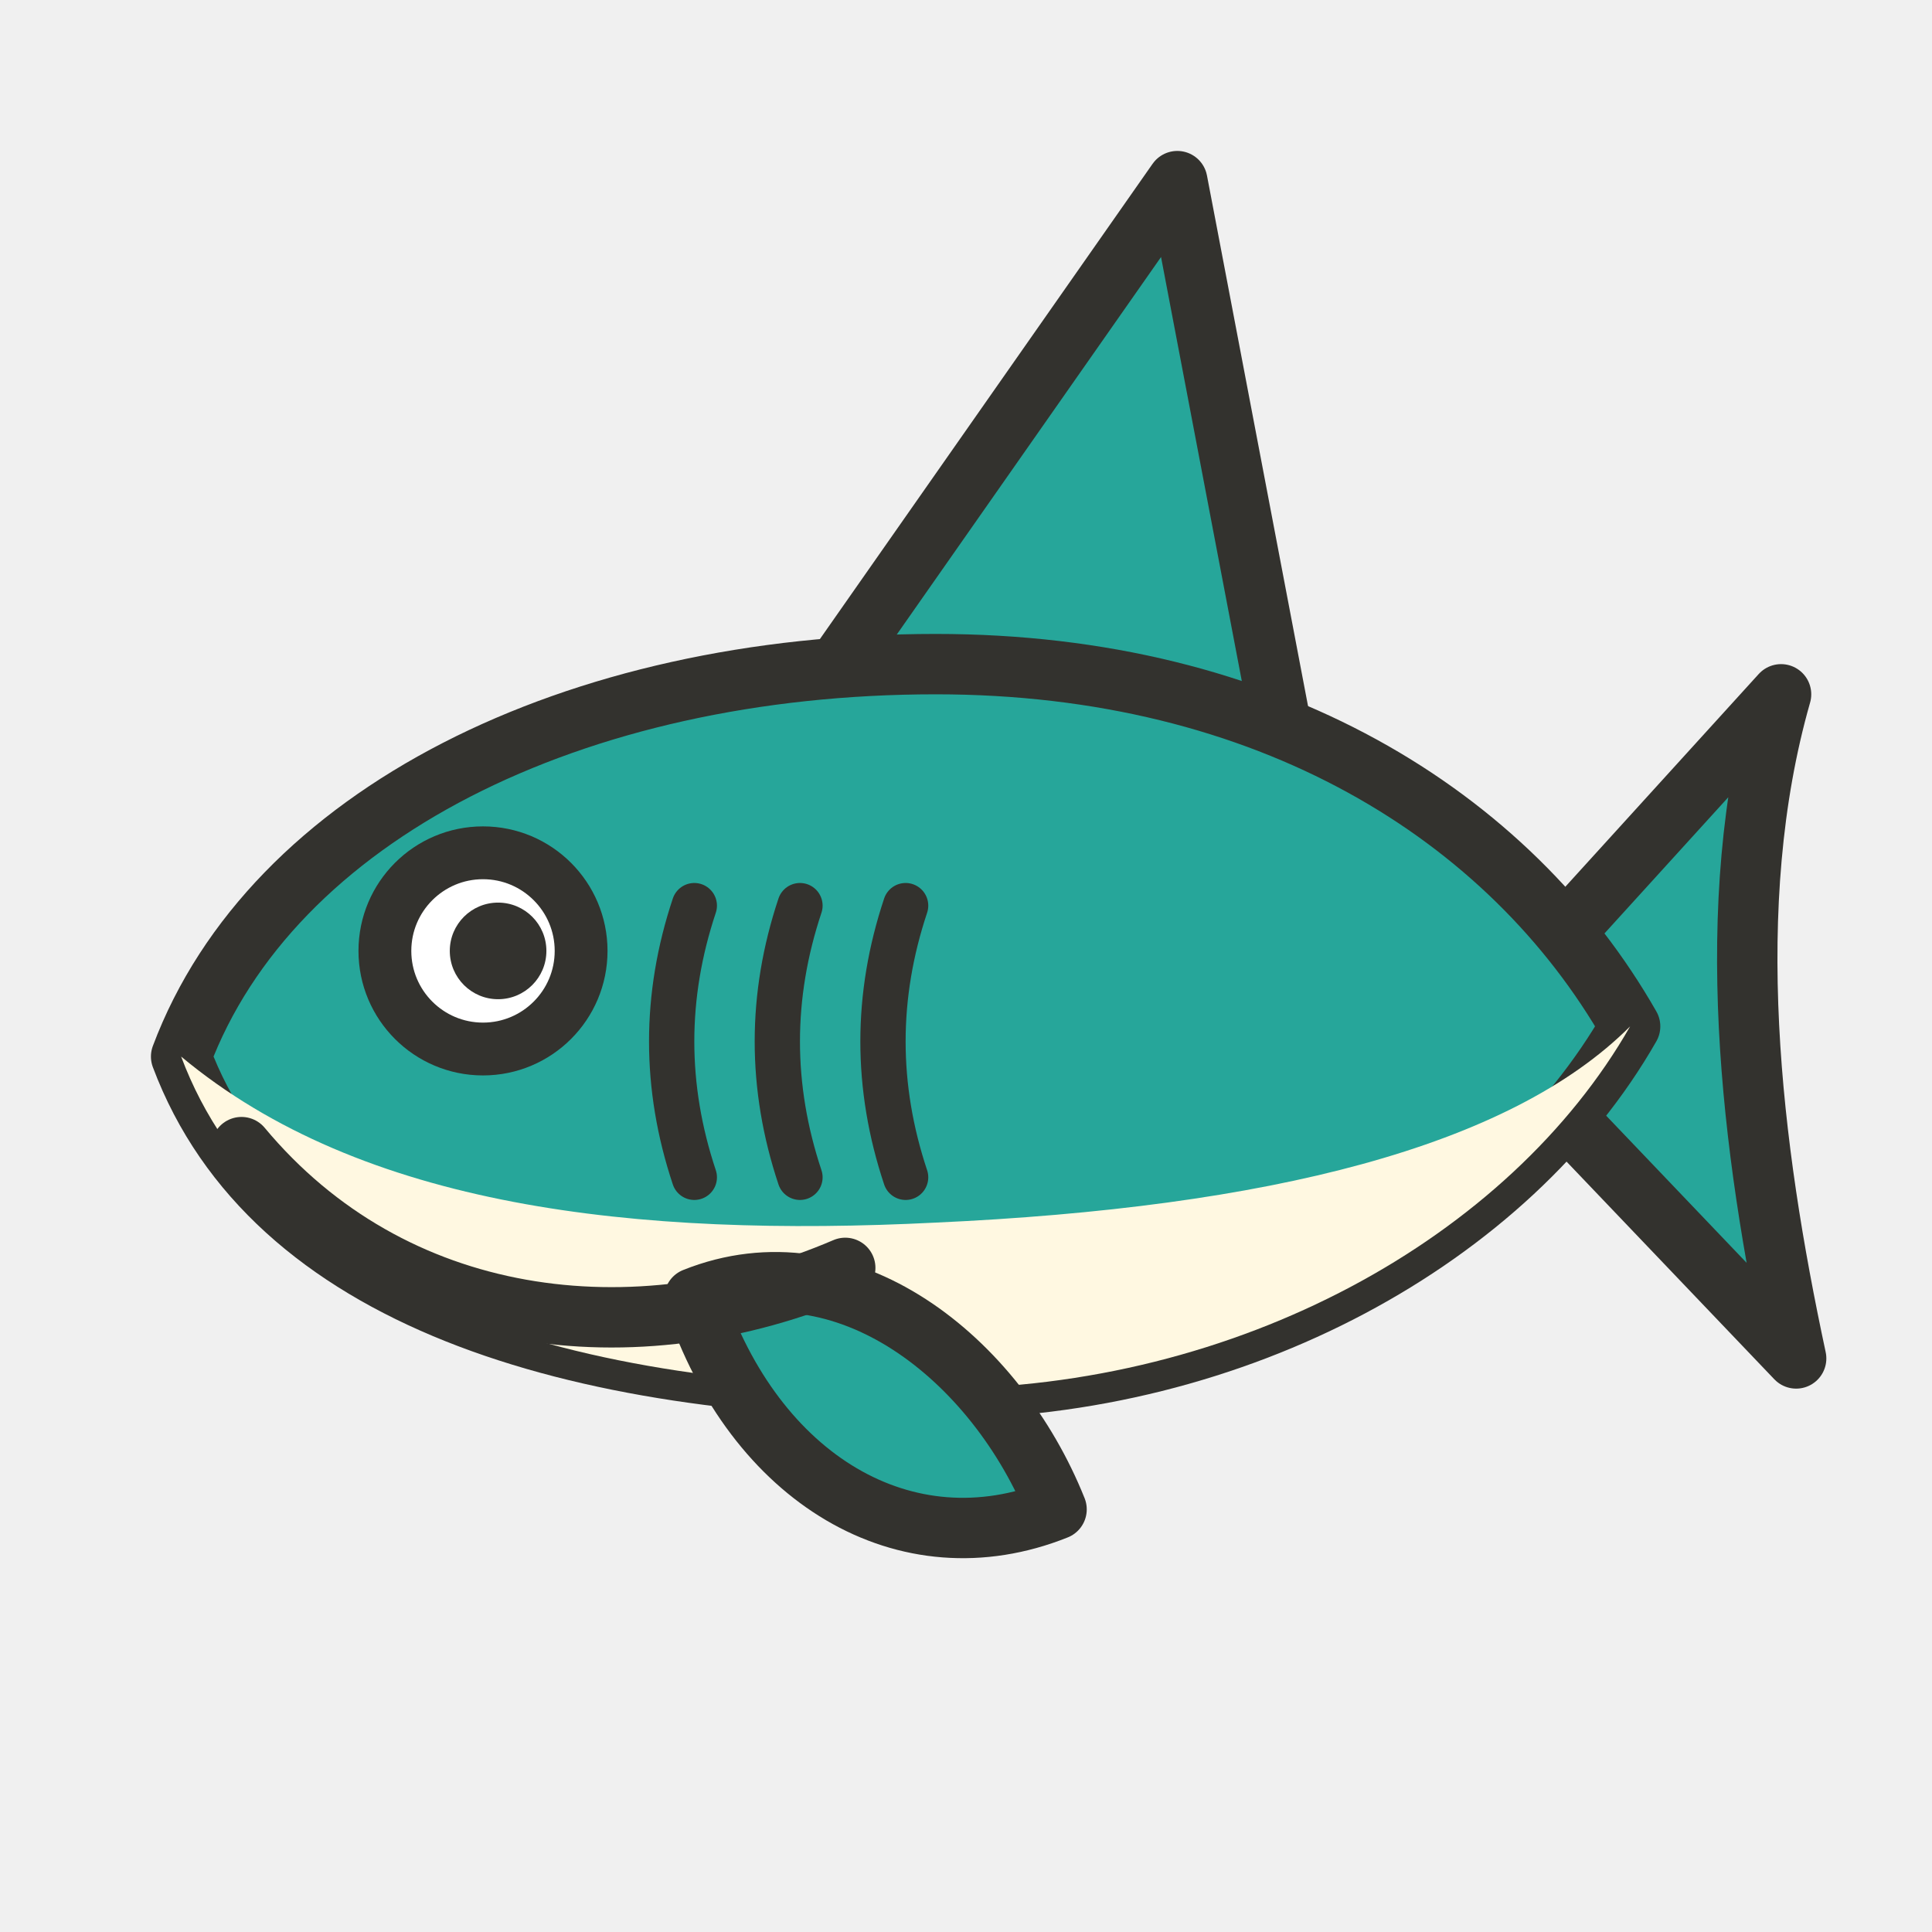
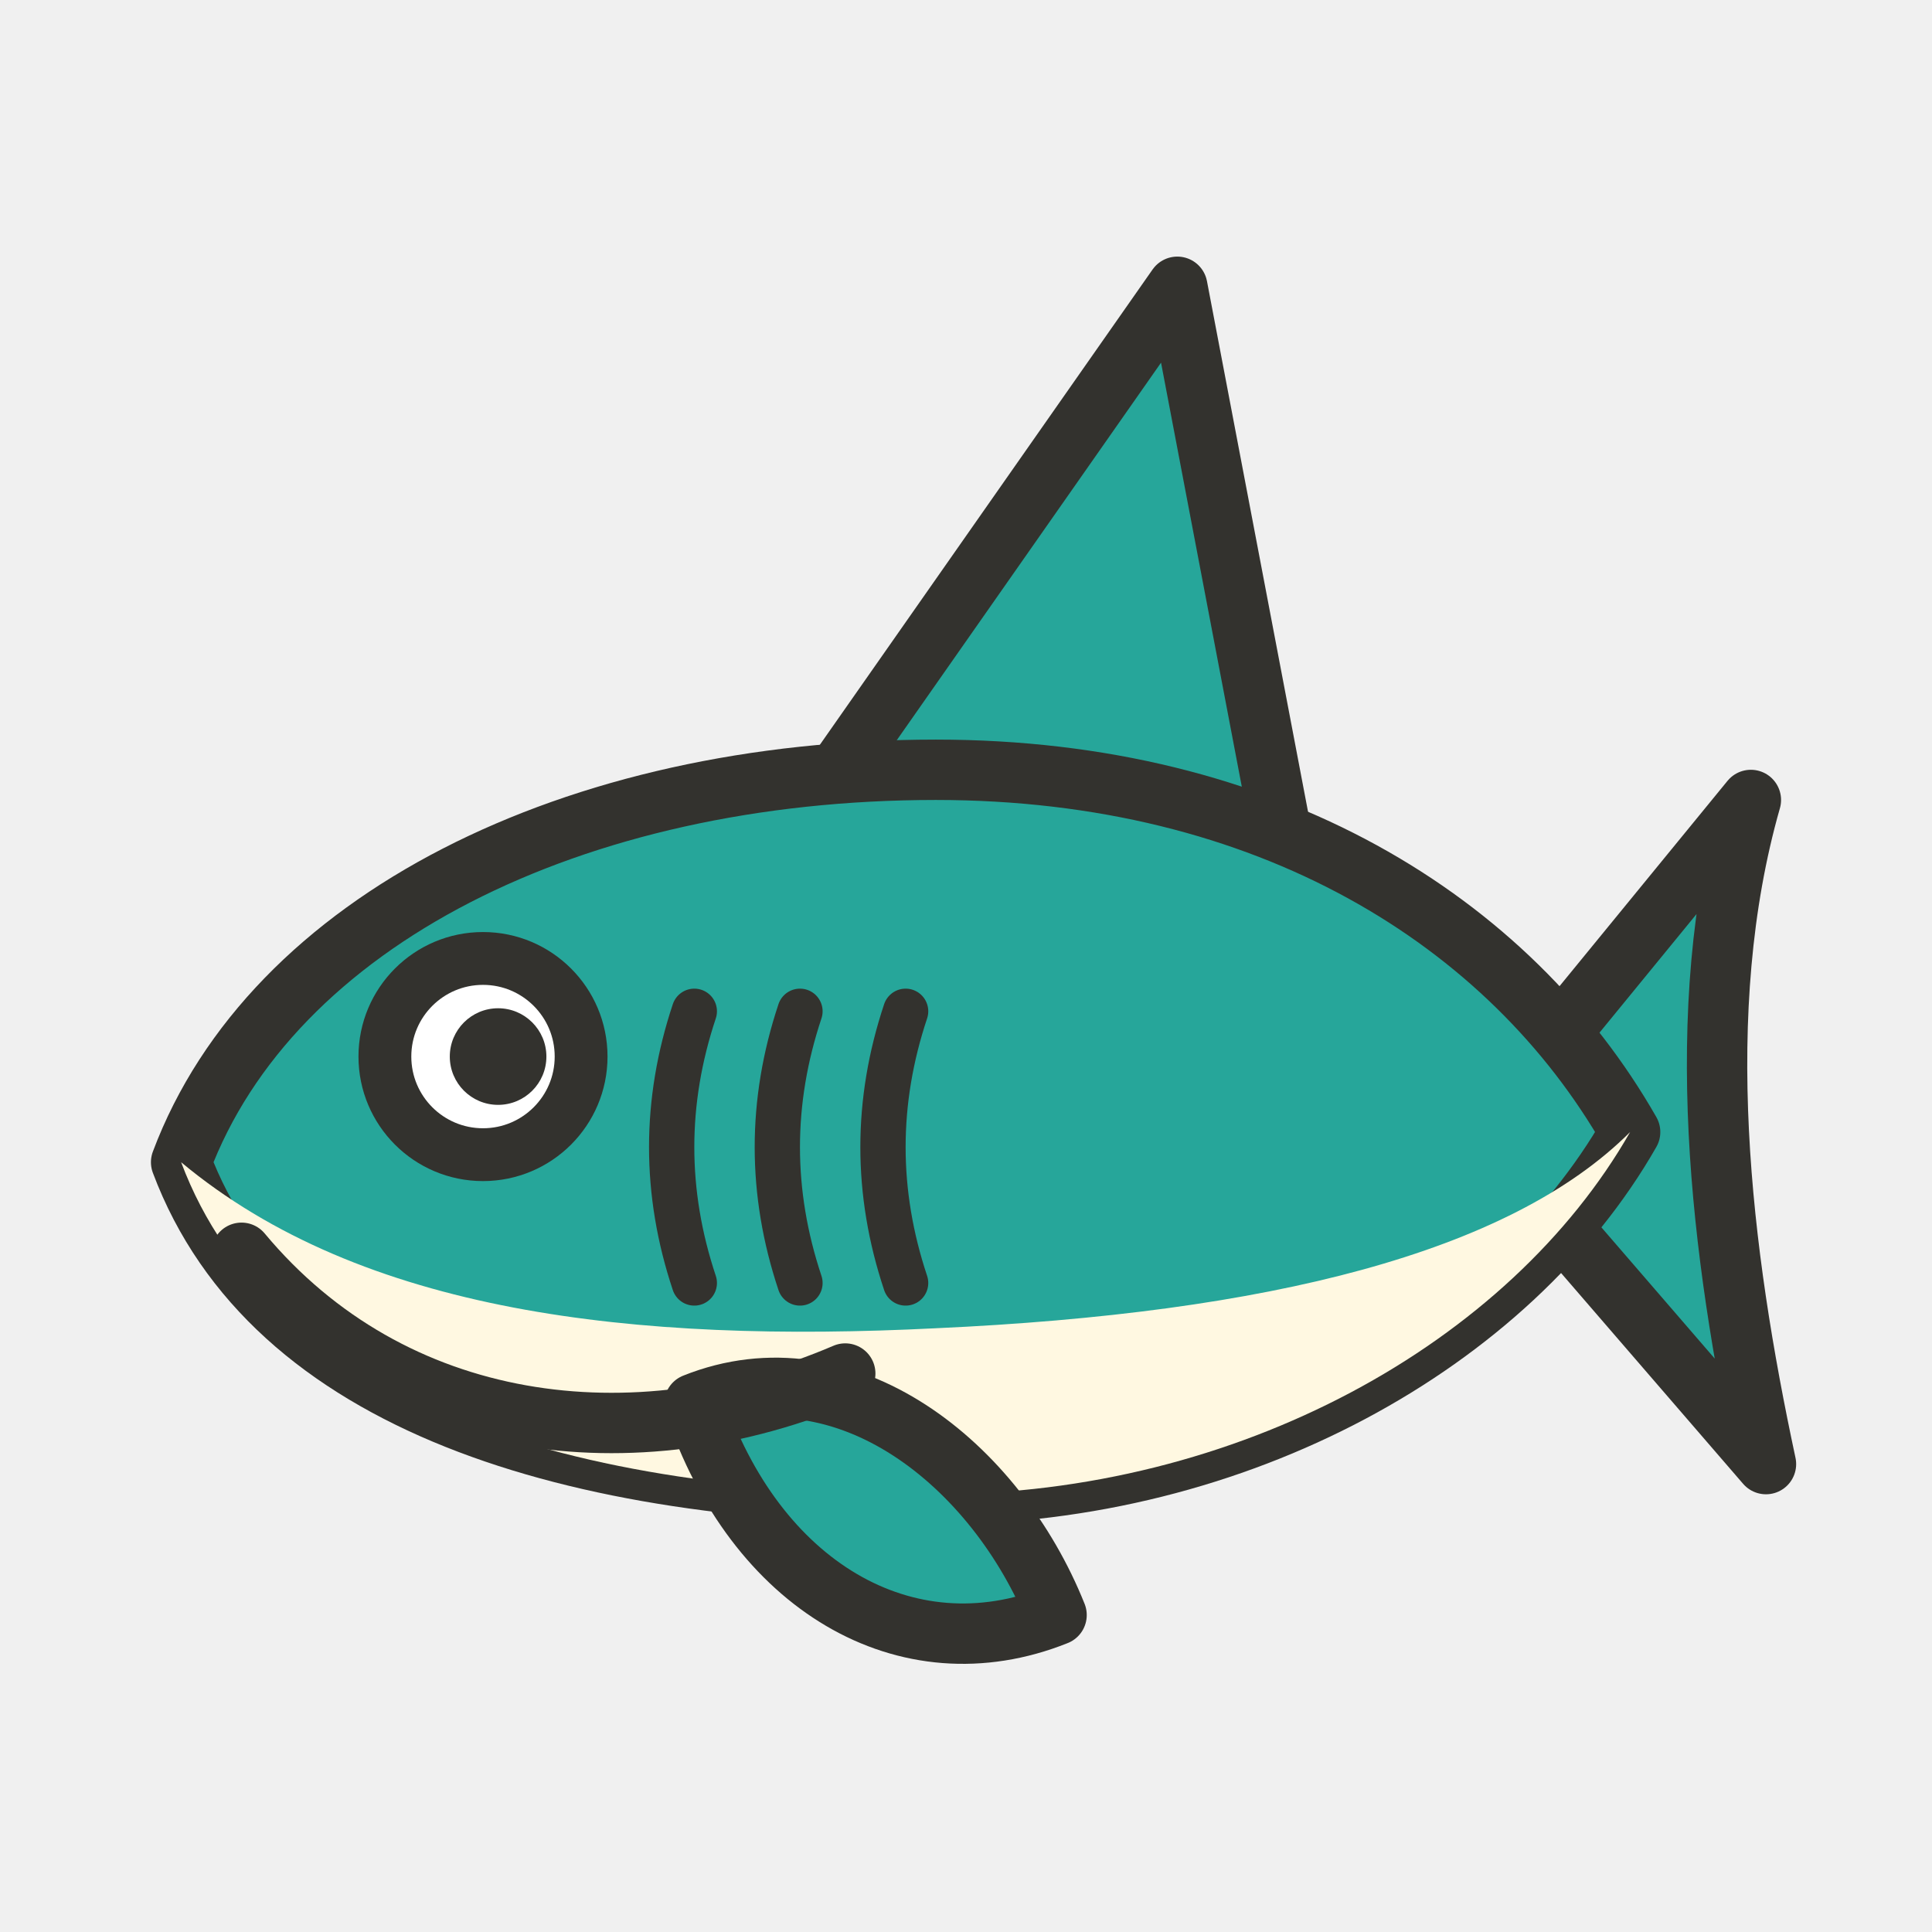
<svg xmlns="http://www.w3.org/2000/svg" viewBox="0 0 128 128">
-   <path d="M 50 52 L 78 12 L 86 54 Z" fill="#26A69A" stroke="#33322E" stroke-width="4" stroke-linejoin="round" stroke-linecap="round" />
-   <path d="M 98 68 L 118 46 C 114 60 116 76 119 90 Z" fill="#26A69A" stroke="#33322E" stroke-width="4" stroke-linejoin="round" stroke-linecap="round" />
-   <path d="M 12 70 C 18 54 38 44 62 44 C 84 44 100 54 108 68 C 100 82 82 92 62 92 C 38 92 18 86 12 70 Z" fill="#26A69A" stroke="#33322E" stroke-width="4" stroke-linejoin="round" stroke-linecap="round" />
-   <path d="M 108 68 C 100 82 82 92 62 92 C 38 92 18 86 12 70 C 24 80 42 82 62 81 C 84 80 100 76 108 68 Z" fill="#FFF8E1" />
-   <path d="M 46 86 C 50 98 60 104 70 100 C 66 90 56 82 46 86 Z" fill="#26A69A" stroke="#33322E" stroke-width="4" stroke-linejoin="round" stroke-linecap="round" />
-   <path d="M 16 76 C 26 88 42 90 56 84" fill="none" stroke="#33322E" stroke-width="4" stroke-linejoin="round" stroke-linecap="round" />
-   <path d="M 46 60 C 44 66 44 72 46 78 M 53 60 C 51 66 51 72 53 78 M 60 60 C 58 66 58 72 60 78" fill="none" stroke="#33322E" stroke-width="3" stroke-linejoin="round" stroke-linecap="round" />
-   <circle cx="32" cy="63" r="6.5" fill="#FFFFFF" stroke="#33322E" stroke-width="3.5" />
-   <circle cx="33" cy="63" r="3.2" fill="#33322E" />
+   <path d="M 50 59 L 78 19 L 86 61 Z" fill="#26A69A" stroke="#33322E" stroke-width="4" stroke-linejoin="round" stroke-linecap="round" />
+   <path d="M 98 75 L 116 53 C 112 67 114 83 117 97 Z" fill="#26A69A" stroke="#33322E" stroke-width="4" stroke-linejoin="round" stroke-linecap="round" />
+   <path d="M 12 77 C 18 61 38 51 62 51 C 84 51 100 61 108 75 C 100 89 82 99 62 99 C 38 99 18 93 12 77 Z" fill="#26A69A" stroke="#33322E" stroke-width="4" stroke-linejoin="round" stroke-linecap="round" />
+   <path d="M 108 75 C 100 89 82 99 62 99 C 38 99 18 93 12 77 C 24 87 42 89 62 88 C 84 87 100 83 108 75 Z" fill="#FFF8E1" />
+   <path d="M 46 93 C 50 105 60 111 70 107 C 66 97 56 89 46 93 Z" fill="#26A69A" stroke="#33322E" stroke-width="4" stroke-linejoin="round" stroke-linecap="round" />
+   <path d="M 16 83 C 26 95 42 97 56 91" fill="none" stroke="#33322E" stroke-width="4" stroke-linejoin="round" stroke-linecap="round" />
+   <path d="M 46 67 C 44 73 44 79 46 85 M 53 67 C 51 73 51 79 53 85 M 60 67 C 58 73 58 79 60 85" fill="none" stroke="#33322E" stroke-width="3" stroke-linejoin="round" stroke-linecap="round" />
+   <circle cx="32" cy="70" r="6.5" fill="#FFFFFF" stroke="#33322E" stroke-width="3.5" />
+   <circle cx="33" cy="70" r="3.2" fill="#33322E" />
</svg>
